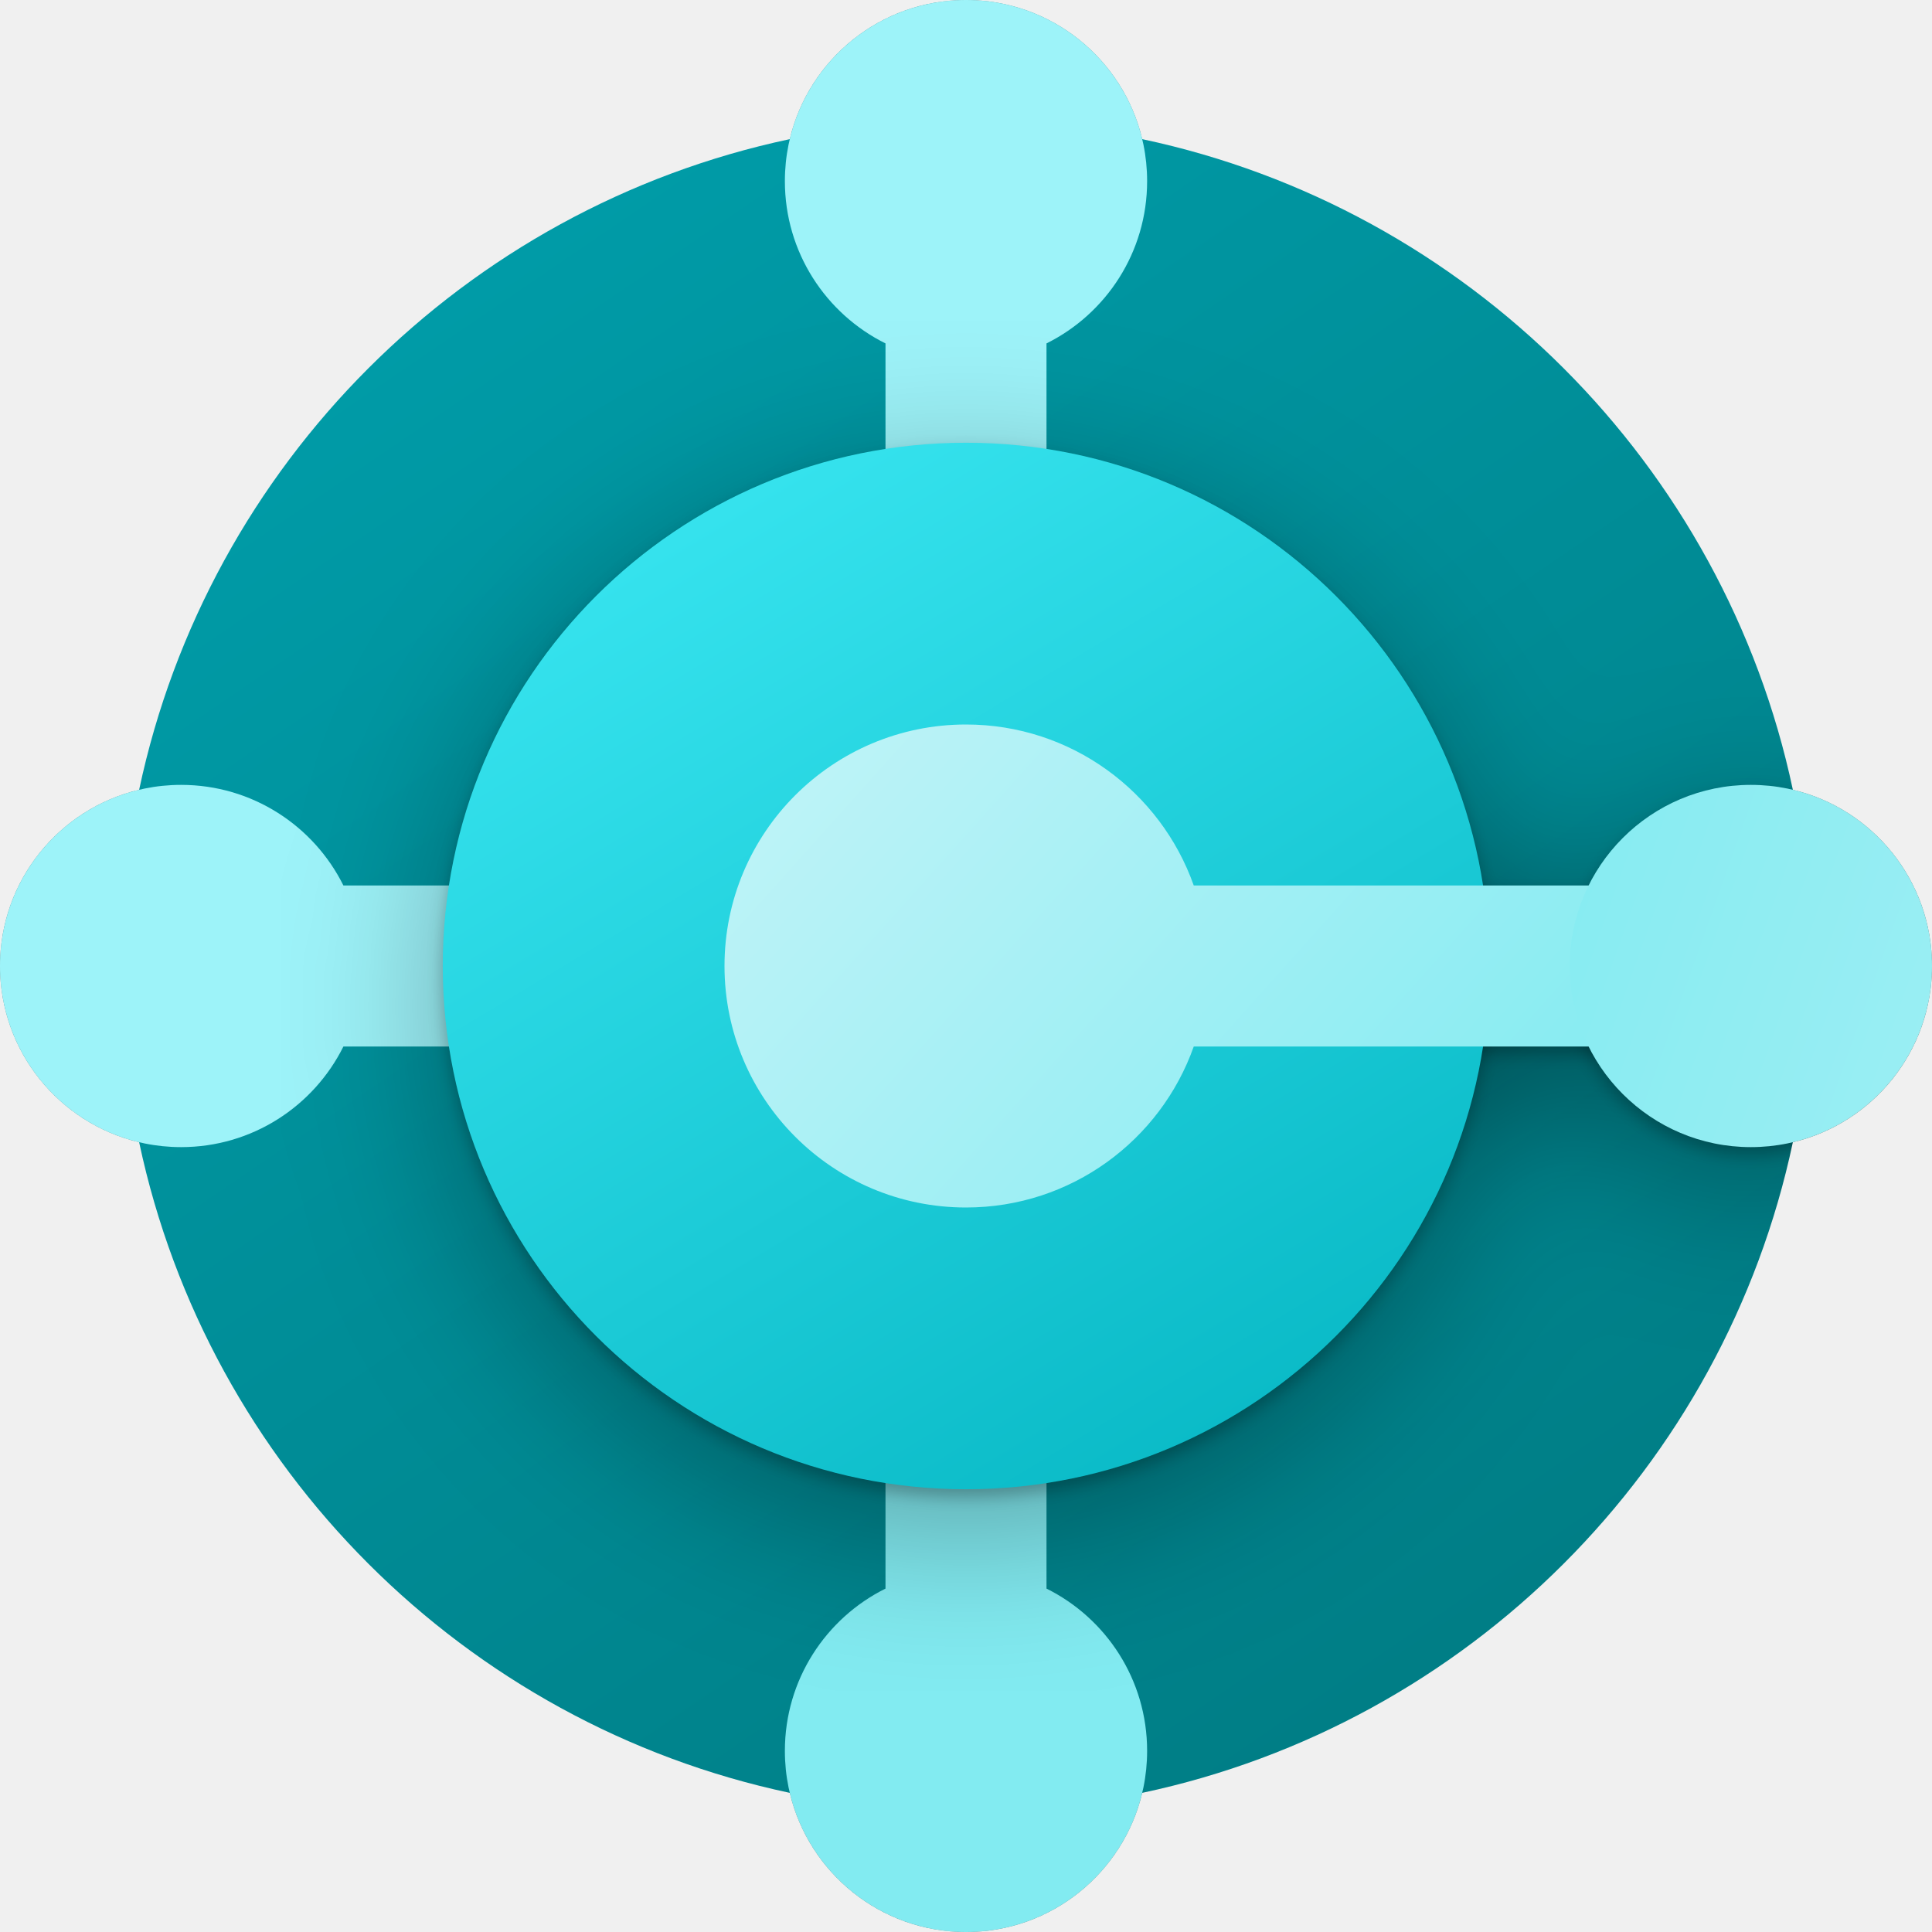
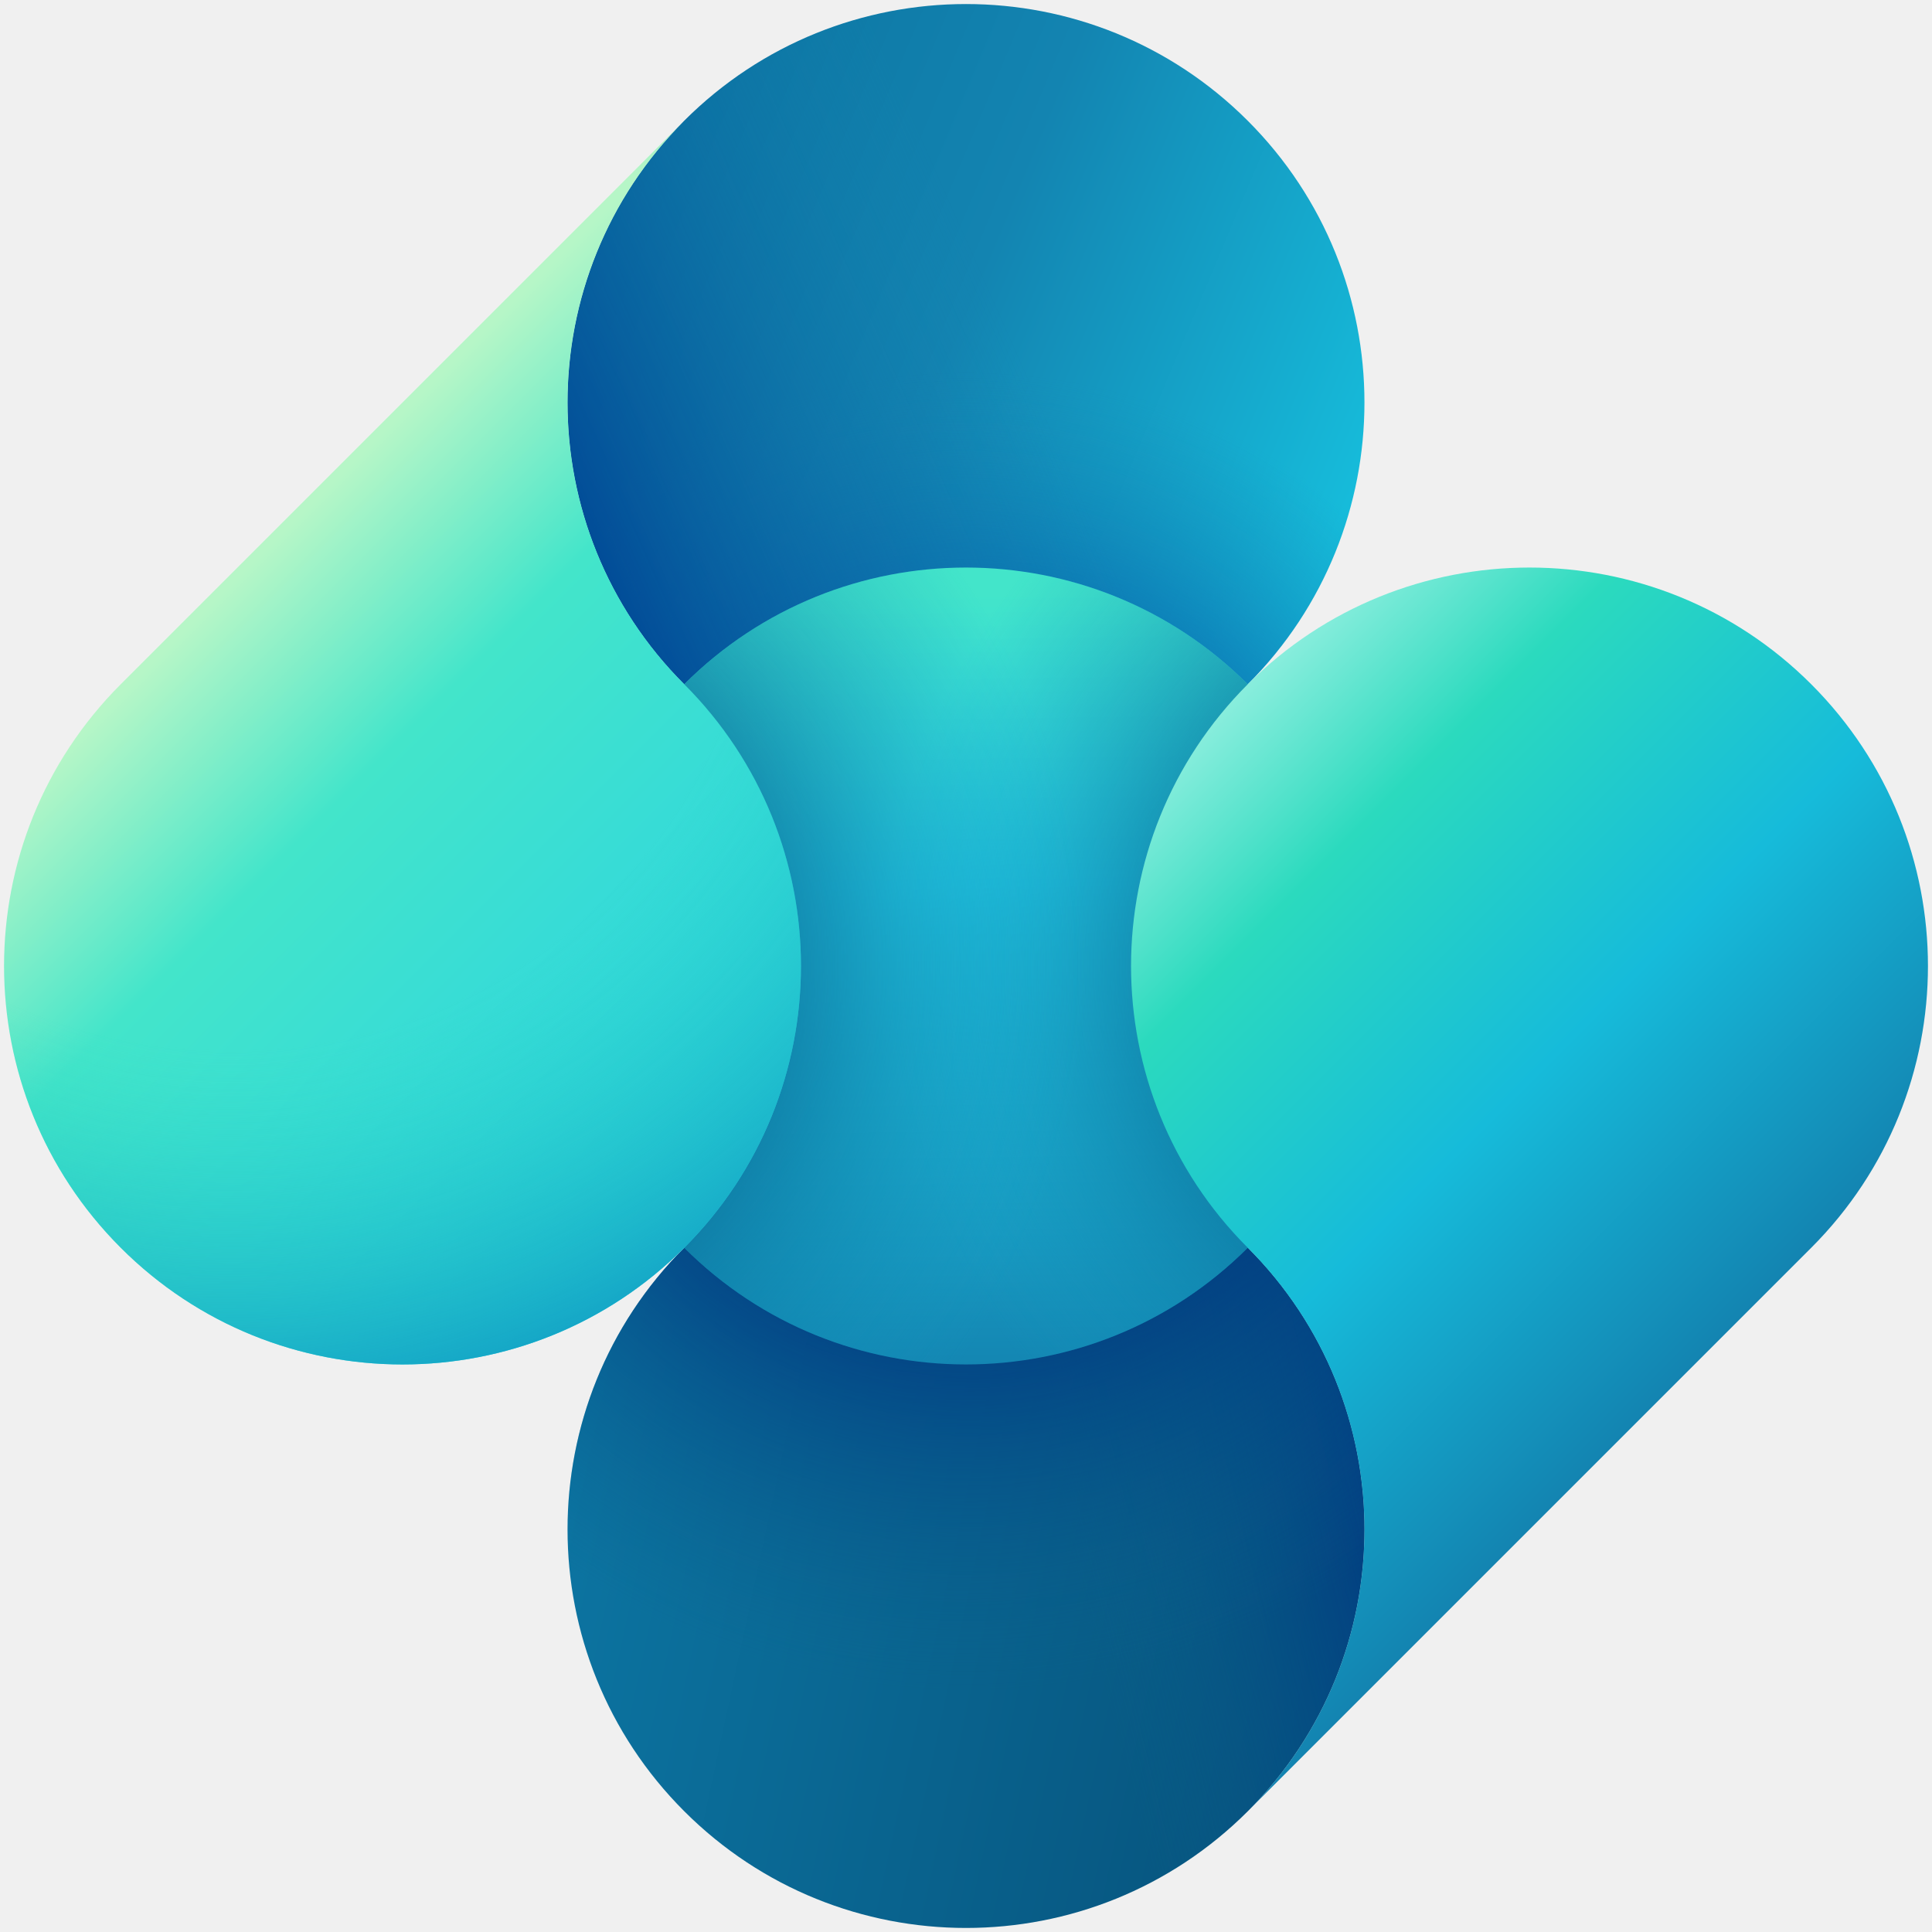
<svg xmlns="http://www.w3.org/2000/svg" width="96" height="96" viewBox="0 0 96 96" fill="none">
-   <g clip-path="url(#clip0)">
-     <mask id="mask0" mask-type="alpha" maskUnits="userSpaceOnUse" x="0" y="0" width="96" height="96">
-       <path fill-rule="evenodd" clip-rule="evenodd" d="M0 48C0 52.253 2.949 55.816 6.914 56.757C10.344 72.925 23.075 85.656 39.243 89.086C40.184 93.051 43.747 96 48 96C52.253 96 55.816 93.051 56.757 89.086C72.925 85.656 85.656 72.925 89.086 56.757C93.05 55.816 96 52.253 96 48C96 43.748 93.051 40.184 89.086 39.243C85.657 23.075 72.925 10.344 56.757 6.914C55.816 2.949 52.253 0 48 0C43.747 0 40.184 2.949 39.243 6.914C23.075 10.344 10.344 23.075 6.914 39.243C2.949 40.184 0 43.747 0 48Z" fill="#8DF7DB" />
-     </mask>
-     <g mask="url(#mask0)">
-       <circle cx="48" cy="48" r="48" fill="url(#paint0_linear)" />
-       <path fill-rule="evenodd" clip-rule="evenodd" d="M52 17.064C54.963 15.592 57 12.534 57 9C57 4.029 52.971 0 48 0C43.029 0 39 4.029 39 9C39 12.534 41.036 15.592 44 17.064V23H52V17.064Z" fill="#9DF3F9" />
-       <path fill-rule="evenodd" clip-rule="evenodd" d="M44 78.936C41.037 80.408 39 83.466 39 87C39 91.971 43.029 96 48 96C52.971 96 57 91.971 57 87C57 83.466 54.963 80.408 52 78.936L52 73L44 73L44 78.936Z" fill="#82EBF1" />
-       <path fill-rule="evenodd" clip-rule="evenodd" d="M17.064 44C15.592 41.037 12.534 39 9 39C4.029 39 -6.10673e-07 43.029 -3.93402e-07 48C-1.76132e-07 52.971 4.029 57 9 57C12.534 57 15.592 54.963 17.064 52L23 52L23 44L17.064 44Z" fill="#9DF3F9" />
-       <g filter="url(#filter0_f)">
-         <circle cx="48" cy="50" r="26" fill="black" fill-opacity="0.32" />
-         <path fill-rule="evenodd" clip-rule="evenodd" d="M59.317 54C57.67 58.661 53.225 62 48 62C41.373 62 36 56.627 36 50C36 43.373 41.373 38 48 38C53.225 38 57.67 41.339 59.317 46H80V54H59.317Z" fill="black" fill-opacity="0.32" />
-         <path d="M87 59C82.029 59 78 54.971 78 50C78 45.03 82.029 41 87 41C91.971 41 96 45.03 96 50C96 54.971 91.971 59 87 59Z" fill="black" fill-opacity="0.32" />
-       </g>
-       <g filter="url(#filter1_f)">
-         <circle cx="48" cy="48.38" r="26" fill="black" fill-opacity="0.24" />
-         <path fill-rule="evenodd" clip-rule="evenodd" d="M59.317 52.38C57.67 57.041 53.225 60.38 48 60.38C41.373 60.38 36 55.008 36 48.38C36 41.753 41.373 36.38 48 36.38C53.225 36.38 57.67 39.719 59.317 44.38H80V52.38H59.317Z" fill="black" fill-opacity="0.24" />
-         <path d="M87 57.38C82.029 57.38 78 53.351 78 48.38C78 43.41 82.029 39.38 87 39.38C91.971 39.38 96 43.41 96 48.38C96 53.351 91.971 57.38 87 57.38Z" fill="black" fill-opacity="0.24" />
-       </g>
-       <circle cx="48" cy="48" r="26" fill="url(#paint1_linear)" />
-       <path fill-rule="evenodd" clip-rule="evenodd" d="M59.317 52C57.67 56.661 53.225 60 48 60C41.373 60 36 54.627 36 48C36 41.373 41.373 36 48 36C53.225 36 57.67 39.339 59.317 44H80V52H59.317Z" fill="url(#paint2_linear)" />
-       <path d="M87 57C82.029 57 78 52.971 78 48C78 43.03 82.029 39 87 39C91.971 39 96 43.03 96 48C96 52.971 91.971 57 87 57Z" fill="url(#paint3_linear)" />
+   <g clip-path="url(#clip0_4303_1230)">
+     <g clip-path="url(#clip1_4303_1230)">
+       <path d="M34 34C41.732 41.732 54.268 41.732 62 34C69.732 26.268 69.732 13.732 62 6C54.268 -1.732 41.732 -1.732 34 6C26.268 13.732 26.268 26.268 34 34Z" fill="url(#paint0_linear_4303_1230)" />
+       <path d="M34 34C41.732 41.732 54.268 41.732 62 34C69.732 26.268 69.732 13.732 62 6C54.268 -1.732 41.732 -1.732 34 6C26.268 13.732 26.268 26.268 34 34Z" fill="url(#paint1_radial_4303_1230)" />
+       <path d="M34 34C41.732 41.732 54.268 41.732 62 34C69.732 26.268 69.732 13.732 62 6C54.268 -1.732 41.732 -1.732 34 6C26.268 13.732 26.268 26.268 34 34Z" fill="url(#paint2_linear_4303_1230)" />
+       <path d="M62 62C54.268 54.268 41.732 54.268 34 62C26.268 69.732 26.268 82.268 34 90C41.732 97.732 54.268 97.732 62 90C69.732 82.268 69.732 69.732 62 62Z" fill="url(#paint3_linear_4303_1230)" />
+       <path d="M62 62C54.268 54.268 41.732 54.268 34 62C26.268 69.732 26.268 82.268 34 90C41.732 97.732 54.268 97.732 62 90C69.732 82.268 69.732 69.732 62 62Z" fill="url(#paint4_linear_4303_1230)" />
+       <path d="M62 62C54.268 54.268 41.732 54.268 34 62C26.268 69.732 26.268 82.268 34 90C41.732 97.732 54.268 97.732 62 90C69.732 82.268 69.732 69.732 62 62Z" fill="url(#paint5_radial_4303_1230)" />
+       <path d="M34 62C41.732 69.732 54.268 69.732 62 62C69.732 54.268 69.732 41.732 62 34C54.268 26.268 41.732 26.268 34 34C26.268 41.732 26.268 54.268 34 62Z" fill="url(#paint6_linear_4303_1230)" />
+       <path d="M34 62C41.732 69.732 54.268 69.732 62 62C69.732 54.268 69.732 41.732 62 34C54.268 26.268 41.732 26.268 34 34C26.268 41.732 26.268 54.268 34 62Z" fill="url(#paint7_radial_4303_1230)" />
+       <path d="M34 62C41.732 69.732 54.268 69.732 62 62C69.732 54.268 69.732 41.732 62 34C54.268 26.268 41.732 26.268 34 34C26.268 41.732 26.268 54.268 34 62Z" fill="url(#paint8_radial_4303_1230)" />
+       <path d="M6 34L34 6C26.268 13.732 26.268 26.268 34 34C41.732 41.732 41.732 54.268 34 62C26.268 69.732 13.732 69.732 6 62C-1.732 54.268 -1.732 41.732 6 34Z" fill="url(#paint9_linear_4303_1230)" />
+       <path d="M6 34L34 6C26.268 13.732 26.268 26.268 34 34C41.732 41.732 41.732 54.268 34 62C26.268 69.732 13.732 69.732 6 62C-1.732 54.268 -1.732 41.732 6 34Z" fill="url(#paint10_radial_4303_1230)" />
+       <path d="M90 62L62 90C69.732 82.268 69.732 69.732 62 62C54.268 54.268 54.268 41.732 62 34C69.732 26.268 82.268 26.268 90 34C97.732 41.732 97.732 54.268 90 62Z" fill="url(#paint11_linear_4303_1230)" />
    </g>
  </g>
  <defs>
-     <filter id="filter0_f" x="14" y="16" width="90" height="68" filterUnits="userSpaceOnUse" color-interpolation-filters="sRGB">
-       <feFlood flood-opacity="0" result="BackgroundImageFix" />
-       <feBlend mode="normal" in="SourceGraphic" in2="BackgroundImageFix" result="shape" />
-       <feGaussianBlur stdDeviation="4" result="effect1_foregroundBlur" />
-     </filter>
-     <filter id="filter1_f" x="21.24" y="21.62" width="75.52" height="53.52" filterUnits="userSpaceOnUse" color-interpolation-filters="sRGB">
-       <feFlood flood-opacity="0" result="BackgroundImageFix" />
-       <feBlend mode="normal" in="SourceGraphic" in2="BackgroundImageFix" result="shape" />
-       <feGaussianBlur stdDeviation="0.38" result="effect1_foregroundBlur" />
-     </filter>
-     <linearGradient id="paint0_linear" x1="22.703" y1="11.351" x2="72.649" y2="84.649" gradientUnits="userSpaceOnUse">
-       <stop stop-color="#009CA8" />
-       <stop offset="1" stop-color="#007D85" />
+     <linearGradient id="paint0_linear_4303_1230" x1="30" y1="9.5" x2="67" y2="25" gradientUnits="userSpaceOnUse">
+       <stop stop-color="#0C74A1" />
+       <stop offset="0.468" stop-color="#1384B1" />
+       <stop offset="1" stop-color="#16BBDA" />
    </linearGradient>
-     <linearGradient id="paint1_linear" x1="31.784" y1="26.27" x2="66.162" y2="83.351" gradientUnits="userSpaceOnUse">
-       <stop stop-color="#36E3EE" />
-       <stop offset="1" stop-color="#00B1BE" />
+     <radialGradient id="paint1_radial_4303_1230" cx="0" cy="0" r="1" gradientUnits="userSpaceOnUse" gradientTransform="translate(48 48) rotate(-90) scale(29.5 29.5)">
+       <stop offset="0.456" stop-color="#0057AA" />
+       <stop offset="1" stop-color="#1384B1" stop-opacity="0" />
+     </radialGradient>
+     <linearGradient id="paint2_linear_4303_1230" x1="49" y1="14" x2="26.5" y2="24" gradientUnits="userSpaceOnUse">
+       <stop stop-color="#1384B1" stop-opacity="0" />
+       <stop offset="1" stop-color="#004695" />
    </linearGradient>
-     <linearGradient id="paint2_linear" x1="31.135" y1="24" x2="75.243" y2="63.568" gradientUnits="userSpaceOnUse">
-       <stop stop-color="#D2F6F9" />
-       <stop offset="1" stop-color="#82EBF1" />
-       <stop offset="1" stop-color="#82EBF1" />
+     <linearGradient id="paint3_linear_4303_1230" x1="68.5" y1="79.5" x2="29" y2="71" gradientUnits="userSpaceOnUse">
+       <stop stop-color="#06517B" />
+       <stop offset="0.509" stop-color="#09638E" />
+       <stop offset="1" stop-color="#0C74A1" />
    </linearGradient>
-     <linearGradient id="paint3_linear" x1="96.973" y1="50.919" x2="72.324" y2="42.162" gradientUnits="userSpaceOnUse">
-       <stop stop-color="#9AEEF3" />
-       <stop offset="1" stop-color="#82EBF1" />
+     <linearGradient id="paint4_linear_4303_1230" x1="53" y1="76" x2="69.5" y2="72" gradientUnits="userSpaceOnUse">
+       <stop stop-color="#09638E" stop-opacity="0" />
+       <stop offset="1" stop-color="#003580" />
    </linearGradient>
-     <clipPath id="clip0">
+     <radialGradient id="paint5_radial_4303_1230" cx="0" cy="0" r="1" gradientUnits="userSpaceOnUse" gradientTransform="translate(48 48) rotate(90) scale(36 36)">
+       <stop offset="0.423" stop-color="#003580" />
+       <stop offset="1" stop-color="#09638E" stop-opacity="0" />
+     </radialGradient>
+     <linearGradient id="paint6_linear_4303_1230" x1="44.5" y1="29.5" x2="45" y2="68.5" gradientUnits="userSpaceOnUse">
+       <stop stop-color="#43E5CA" />
+       <stop offset="0.372" stop-color="#26CFE8" />
+       <stop offset="1" stop-color="#1384B1" />
+     </linearGradient>
+     <radialGradient id="paint7_radial_4303_1230" cx="0" cy="0" r="1" gradientUnits="userSpaceOnUse" gradientTransform="translate(76 48) rotate(90) scale(32)">
+       <stop offset="0.4" stop-color="#09638E" />
+       <stop offset="1" stop-color="#119FC5" stop-opacity="0" />
+     </radialGradient>
+     <radialGradient id="paint8_radial_4303_1230" cx="0" cy="0" r="1" gradientUnits="userSpaceOnUse" gradientTransform="translate(20 48) rotate(90) scale(34)">
+       <stop offset="0.4" stop-color="#09638E" />
+       <stop offset="1" stop-color="#119FC5" stop-opacity="0" />
+     </radialGradient>
+     <linearGradient id="paint9_linear_4303_1230" x1="14.5" y1="26" x2="43.5" y2="55" gradientUnits="userSpaceOnUse">
+       <stop stop-color="#B6F6C7" />
+       <stop offset="0.278" stop-color="#43E5CA" />
+       <stop offset="1" stop-color="#26CFE8" />
+     </linearGradient>
+     <radialGradient id="paint10_radial_4303_1230" cx="0" cy="0" r="1" gradientUnits="userSpaceOnUse" gradientTransform="translate(11.5 26) rotate(65.4495) scale(44.5253 44.8148)">
+       <stop offset="0.585" stop-color="#2BDABE" stop-opacity="0" />
+       <stop offset="1" stop-color="#119FC5" />
+     </radialGradient>
+     <linearGradient id="paint11_linear_4303_1230" x1="63" y1="30" x2="92.5" y2="59.5" gradientUnits="userSpaceOnUse">
+       <stop stop-color="#9FF2E4" />
+       <stop offset="0.266" stop-color="#2BDABE" />
+       <stop offset="0.621" stop-color="#16BBDA" />
+       <stop offset="1" stop-color="#1384B1" />
+     </linearGradient>
+     <clipPath id="clip0_4303_1230">
+       <rect width="96" height="96" fill="white" />
+     </clipPath>
+     <clipPath id="clip1_4303_1230">
      <rect width="96" height="96" fill="white" />
    </clipPath>
  </defs>
</svg>
